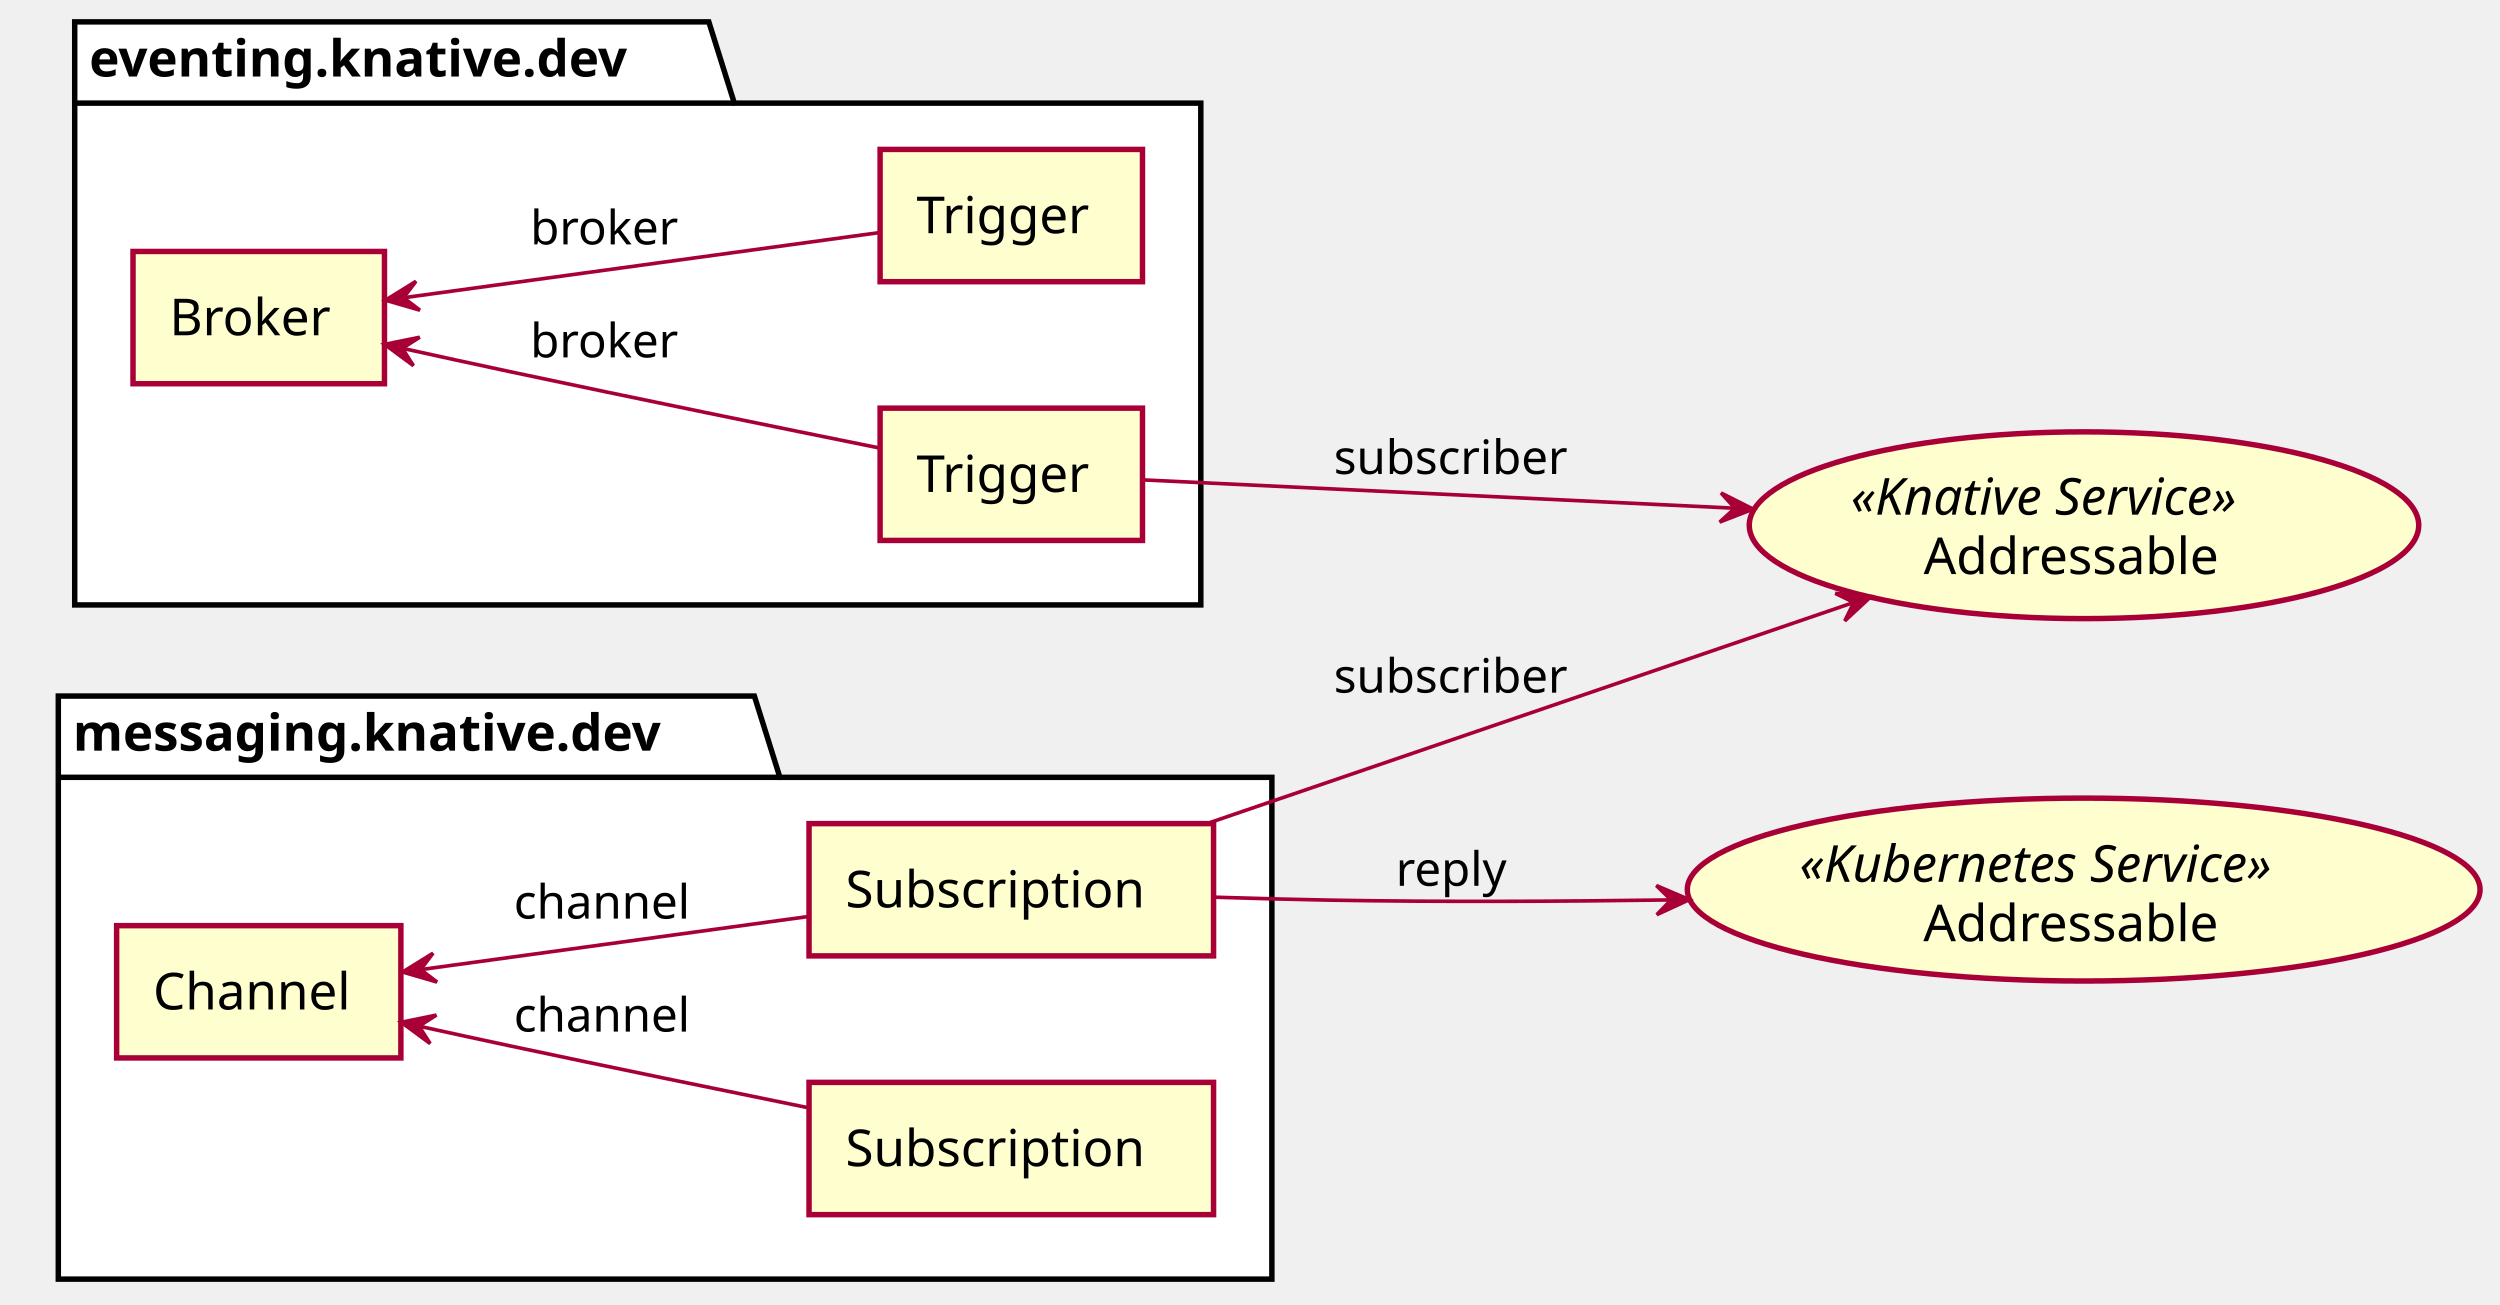
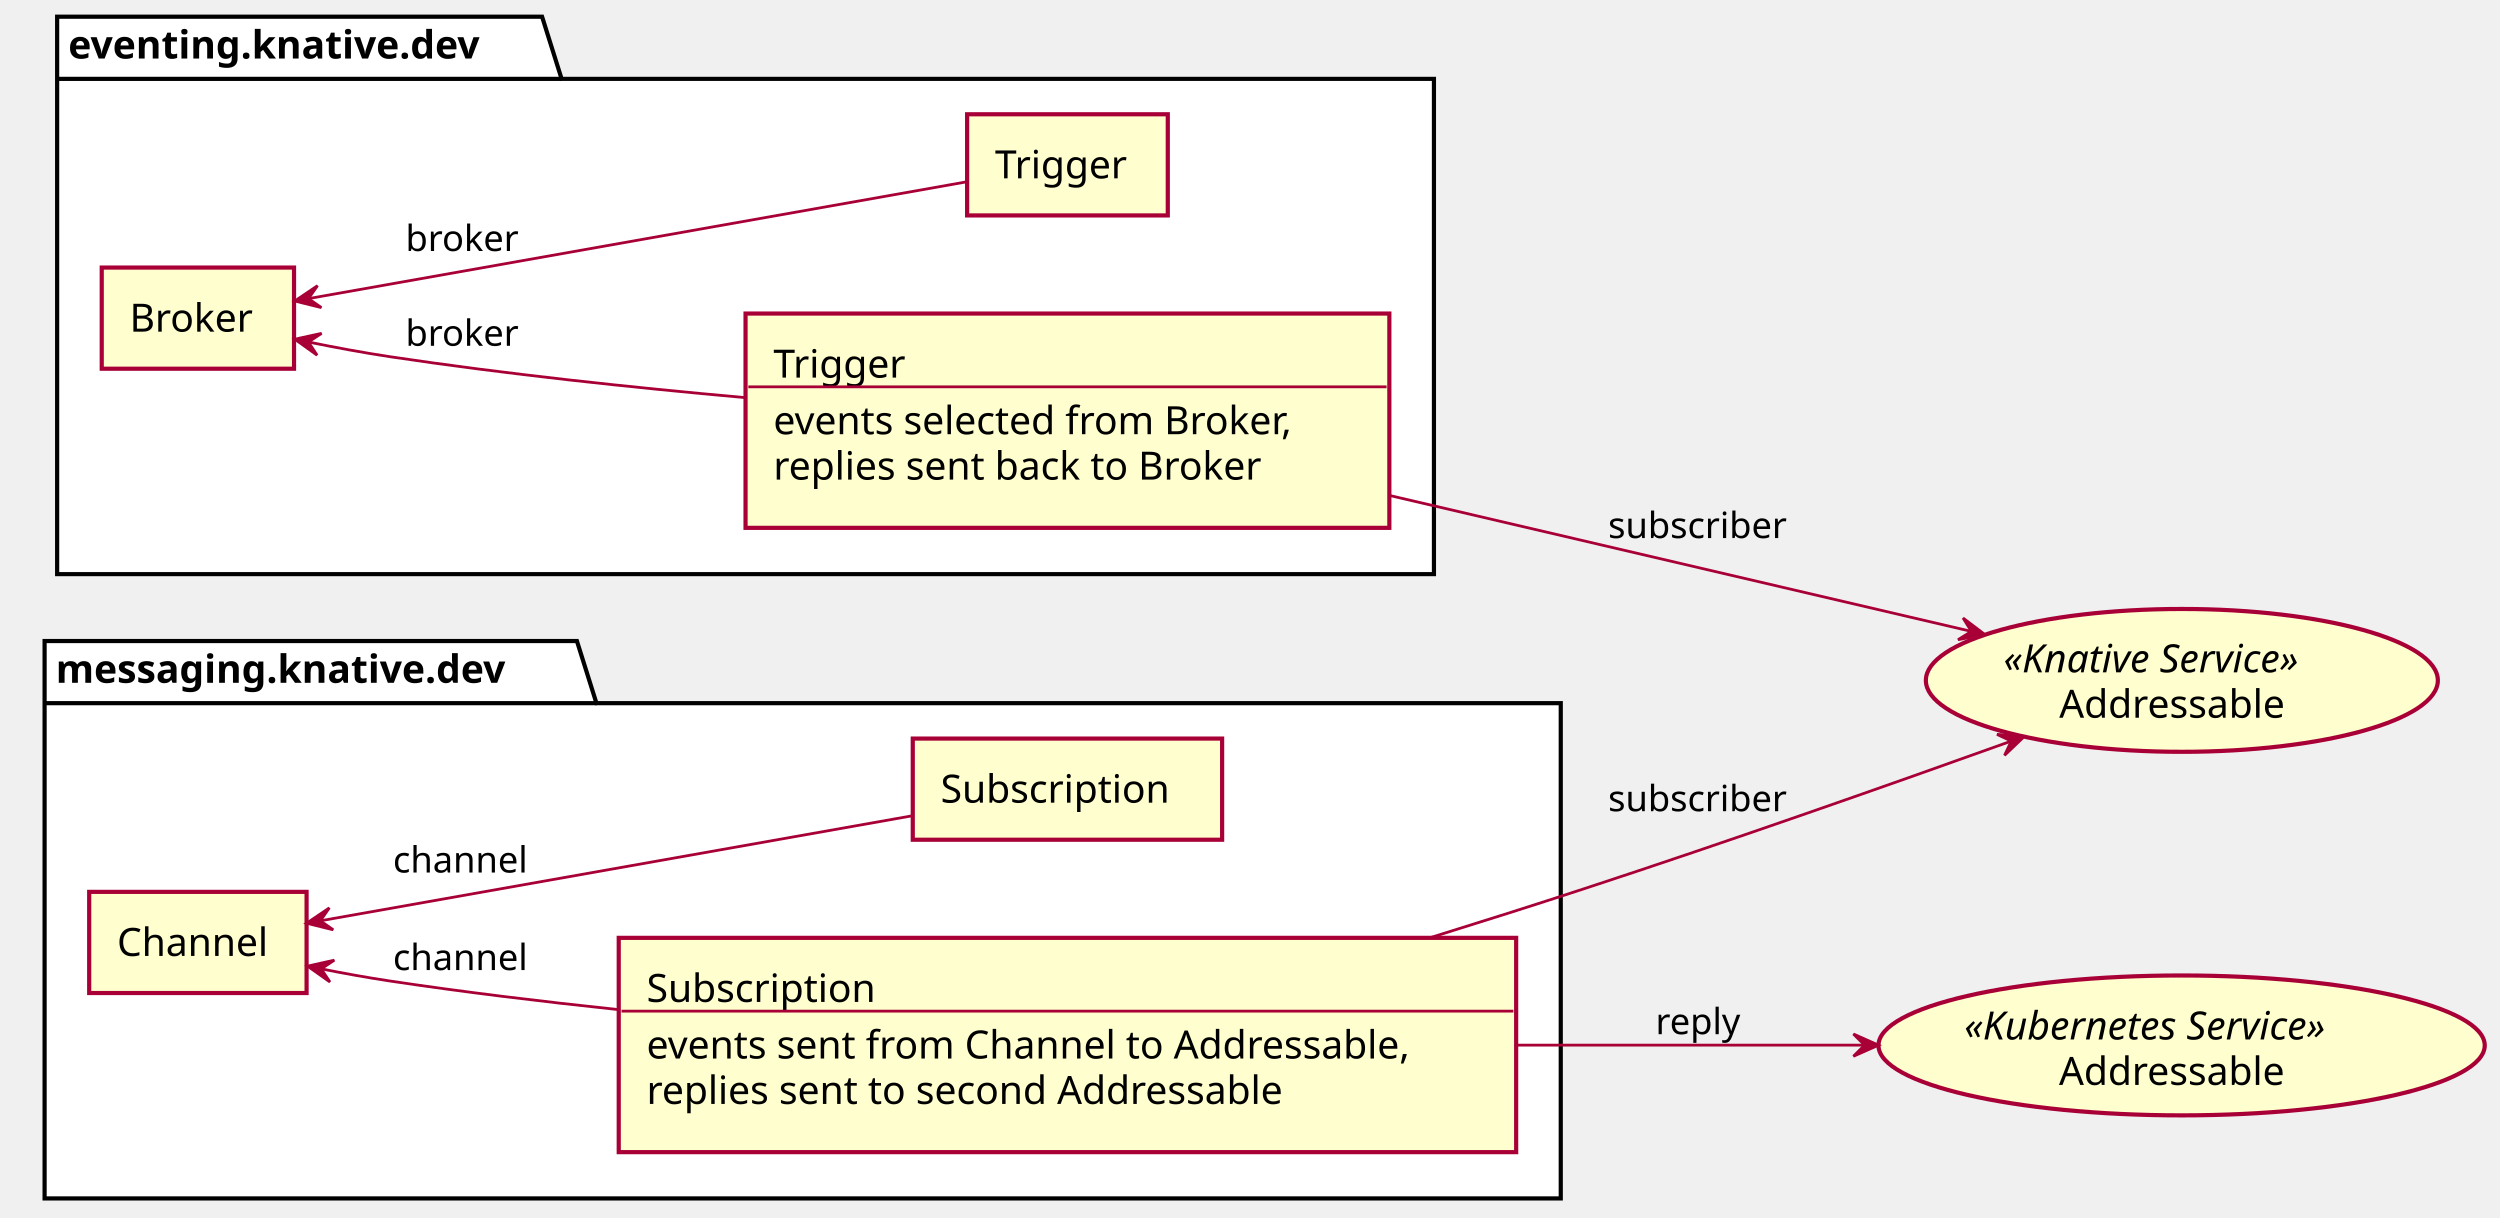
- <svg xmlns="http://www.w3.org/2000/svg" contentScriptType="application/ecmascript" contentStyleType="text/css" height="358px" preserveAspectRatio="none" style="width:686px;height:358px;background:#FFFFFF;" version="1.1" viewBox="0 0 686 358" width="686px" zoomAndPan="magnify">
+ <svg xmlns="http://www.w3.org/2000/svg" contentScriptType="application/ecmascript" contentStyleType="text/css" height="437px" preserveAspectRatio="none" style="width:897px;height:437px;background:#FFFFFF;" version="1.1" viewBox="0 0 897 437" width="897px" zoomAndPan="magnify">
  <defs />
  <g>
-     <polygon fill="#FFFFFF" points="20.5,6,194.5,6,201.5,28.297,329.5,28.297,329.5,166,20.5,166,20.5,6" style="stroke:#000000;stroke-width:1.5;" />
+     <polygon fill="#FFFFFF" points="20.5,6,194.5,6,201.5,28.297,514.5,28.297,514.5,206,20.5,206,20.5,6" style="stroke:#000000;stroke-width:1.5;" />
    <line style="stroke:#000000;stroke-width:1.5;" x1="20.5" x2="201.5" y1="28.297" y2="28.297" />
    <text fill="#000000" font-family="sans-serif" font-size="14" font-weight="bold" lengthAdjust="spacing" textLength="168" x="24.5" y="20.995">eventing.knative.dev</text>
-     <polygon fill="#FFFFFF" points="16,191,207,191,214,213.297,349,213.297,349,351,16,351,16,191" style="stroke:#000000;stroke-width:1.5;" />
-     <line style="stroke:#000000;stroke-width:1.5;" x1="16" x2="214" y1="213.297" y2="213.297" />
-     <text fill="#000000" font-family="sans-serif" font-size="14" font-weight="bold" lengthAdjust="spacing" textLength="185" x="20" y="205.995">messaging.knative.dev</text>
-     <rect fill="#FEFECE" height="36.297" style="stroke:#A80036;stroke-width:1.5;" width="69" x="36.5" y="69" />
-     <text fill="#000000" font-family="sans-serif" font-size="14" lengthAdjust="spacing" textLength="49" x="46.5" y="91.995">Broker</text>
-     <rect fill="#FEFECE" height="36.297" style="stroke:#A80036;stroke-width:1.5;" width="72" x="241.5" y="112" />
-     <text fill="#000000" font-family="sans-serif" font-size="14" lengthAdjust="spacing" textLength="52" x="251.5" y="134.995">Trigger</text>
-     <rect fill="#FEFECE" height="36.297" style="stroke:#A80036;stroke-width:1.5;" width="72" x="241.5" y="41" />
-     <text fill="#000000" font-family="sans-serif" font-size="14" lengthAdjust="spacing" textLength="52" x="251.5" y="63.995">Trigger</text>
-     <rect fill="#FEFECE" height="36.297" style="stroke:#A80036;stroke-width:1.5;" width="78" x="32" y="254" />
-     <text fill="#000000" font-family="sans-serif" font-size="14" lengthAdjust="spacing" textLength="58" x="42" y="276.995">Channel</text>
-     <rect fill="#FEFECE" height="36.297" style="stroke:#A80036;stroke-width:1.5;" width="111" x="222" y="297" />
-     <text fill="#000000" font-family="sans-serif" font-size="14" lengthAdjust="spacing" textLength="91" x="232" y="319.995">Subscription</text>
-     <rect fill="#FEFECE" height="36.297" style="stroke:#A80036;stroke-width:1.5;" width="111" x="222" y="226" />
-     <text fill="#000000" font-family="sans-serif" font-size="14" lengthAdjust="spacing" textLength="91" x="232" y="248.995">Subscription</text>
-     <ellipse cx="571.85" cy="144.125" fill="#FEFECE" rx="91.85" ry="25.625" style="stroke:#A80036;stroke-width:1.5;" />
-     <text fill="#000000" font-family="sans-serif" font-size="14" font-style="italic" lengthAdjust="spacing" textLength="128" x="507.85" y="141.228">«Knative Service»</text>
-     <text fill="#000000" font-family="sans-serif" font-size="14" lengthAdjust="spacing" textLength="88" x="527.85" y="157.525">Addressable</text>
-     <ellipse cx="571.763" cy="244.097" fill="#FEFECE" rx="108.763" ry="25.097" style="stroke:#A80036;stroke-width:1.5;" />
-     <text fill="#000000" font-family="sans-serif" font-size="14" font-style="italic" lengthAdjust="spacing" textLength="156" x="493.763" y="241.971">«Kubernetes Service»</text>
-     <text fill="#000000" font-family="sans-serif" font-size="14" lengthAdjust="spacing" textLength="88" x="527.763" y="258.268">Addressable</text>
-     <path d="M110.494,95.595 C120.124,97.717 130.434,99.964 140,102 C174.427,109.328 213.814,117.371 241.402,122.949 " fill="none" id="Broker-backto-T1" style="stroke:#A80036;stroke-width:1.0;" />
-     <polygon fill="#A80036" points="105.528,94.499,113.453,100.346,110.41,95.578,115.179,92.534,105.528,94.499" style="stroke:#A80036;stroke-width:1.0;" />
-     <text fill="#000000" font-family="sans-serif" font-size="13" lengthAdjust="spacing" textLength="41" x="145.5" y="98.067">broker</text>
-     <path d="M111.178,81.636 C148.792,76.486 205.091,68.777 241.309,63.818 " fill="none" id="Broker-backto-T2" style="stroke:#A80036;stroke-width:1.0;" />
-     <polygon fill="#A80036" points="105.769,82.376,115.228,85.118,110.723,81.698,114.143,77.192,105.769,82.376" style="stroke:#A80036;stroke-width:1.0;" />
-     <text fill="#000000" font-family="sans-serif" font-size="13" lengthAdjust="spacing" textLength="41" x="145.5" y="67.067">broker</text>
-     <path d="M313.782,131.689 C353.673,133.598 420.282,136.786 475.723,139.44 " fill="none" id="T1-to-Addressable" style="stroke:#A80036;stroke-width:1.0;" />
-     <polygon fill="#A80036" points="481.052,139.695,472.253,135.27,476.058,139.456,471.871,143.261,481.052,139.695" style="stroke:#A80036;stroke-width:1.0;" />
-     <text fill="#000000" font-family="sans-serif" font-size="13" lengthAdjust="spacing" textLength="66" x="366" y="130.067">subscriber</text>
-     <path d="M115.18,281.626 C123.416,283.433 131.97,285.291 140,287 C166.974,292.741 196.993,298.922 221.995,304.012 " fill="none" id="Channel-backto-S1" style="stroke:#A80036;stroke-width:1.0;" />
-     <polygon fill="#A80036" points="110.101,280.509,118.031,286.349,114.984,281.583,119.75,278.536,110.101,280.509" style="stroke:#A80036;stroke-width:1.0;" />
-     <text fill="#000000" font-family="sans-serif" font-size="13" lengthAdjust="spacing" textLength="50" x="141" y="283.067">channel</text>
-     <path d="M115.745,266.011 C146.816,261.756 188.751,256.014 222,251.462 " fill="none" id="Channel-backto-S2" style="stroke:#A80036;stroke-width:1.0;" />
-     <polygon fill="#A80036" points="110.465,266.733,119.925,269.475,115.419,266.055,118.839,261.549,110.465,266.733" style="stroke:#A80036;stroke-width:1.0;" />
-     <text fill="#000000" font-family="sans-serif" font-size="13" lengthAdjust="spacing" textLength="50" x="141" y="252.067">channel</text>
-     <path d="M331.47,225.891 C381.229,208.879 455.714,183.414 508.391,165.405 " fill="none" id="S2-to-Addressable" style="stroke:#A80036;stroke-width:1.0;" />
-     <polygon fill="#A80036" points="513.419,163.686,503.609,162.815,508.688,165.305,506.199,170.384,513.419,163.686" style="stroke:#A80036;stroke-width:1.0;" />
-     <text fill="#000000" font-family="sans-serif" font-size="13" lengthAdjust="spacing" textLength="66" x="366" y="190.067">subscriber</text>
-     <path d="M333.404,246.191 C343.891,246.528 354.784,246.823 365,247 C395.257,247.525 428.015,247.375 458.315,246.939 " fill="none" id="S2-to-A2" style="stroke:#A80036;stroke-width:1.0;" />
-     <polygon fill="#A80036" points="463.549,246.86,454.491,242.994,458.55,246.934,454.609,250.993,463.549,246.86" style="stroke:#A80036;stroke-width:1.0;" />
-     <text fill="#000000" font-family="sans-serif" font-size="13" lengthAdjust="spacing" textLength="32" x="383" y="243.067">reply</text>
+     <polygon fill="#FFFFFF" points="16,230,207,230,214,252.297,560,252.297,560,430,16,430,16,230" style="stroke:#000000;stroke-width:1.5;" />
+     <line style="stroke:#000000;stroke-width:1.5;" x1="16" x2="214" y1="252.297" y2="252.297" />
+     <text fill="#000000" font-family="sans-serif" font-size="14" font-weight="bold" lengthAdjust="spacing" textLength="185" x="20" y="244.995">messaging.knative.dev</text>
+     <rect fill="#FEFECE" height="36.297" style="stroke:#A80036;stroke-width:1.5;" width="69" x="36.5" y="96" />
+     <text fill="#000000" font-family="sans-serif" font-size="14" lengthAdjust="spacing" textLength="49" x="46.5" y="118.995">Broker</text>
+     <rect fill="#FEFECE" height="76.891" style="stroke:#A80036;stroke-width:1.5;" width="231" x="267.5" y="112.5" />
+     <text fill="#000000" font-family="sans-serif" font-size="14" lengthAdjust="spacing" textLength="52" x="277.5" y="135.495">Trigger</text>
+     <line style="stroke:#A80036;stroke-width:1.0;" x1="268.5" x2="497.5" y1="138.797" y2="138.797" />
+     <text fill="#000000" font-family="sans-serif" font-size="14" lengthAdjust="spacing" textLength="211" x="277.5" y="155.792">events selected from Broker,</text>
+     <text fill="#000000" font-family="sans-serif" font-size="14" lengthAdjust="spacing" textLength="197" x="277.5" y="172.089">replies sent back to Broker</text>
+     <rect fill="#FEFECE" height="36.297" style="stroke:#A80036;stroke-width:1.5;" width="72" x="347" y="41" />
+     <text fill="#000000" font-family="sans-serif" font-size="14" lengthAdjust="spacing" textLength="52" x="357" y="63.995">Trigger</text>
+     <rect fill="#FEFECE" height="36.297" style="stroke:#A80036;stroke-width:1.5;" width="78" x="32" y="320" />
+     <text fill="#000000" font-family="sans-serif" font-size="14" lengthAdjust="spacing" textLength="58" x="42" y="342.995">Channel</text>
+     <rect fill="#FEFECE" height="36.297" style="stroke:#A80036;stroke-width:1.5;" width="111" x="327.5" y="265" />
+     <text fill="#000000" font-family="sans-serif" font-size="14" lengthAdjust="spacing" textLength="91" x="337.5" y="287.995">Subscription</text>
+     <rect fill="#FEFECE" height="76.891" style="stroke:#A80036;stroke-width:1.5;" width="322" x="222" y="336.5" />
+     <text fill="#000000" font-family="sans-serif" font-size="14" lengthAdjust="spacing" textLength="91" x="232" y="359.495">Subscription</text>
+     <line style="stroke:#A80036;stroke-width:1.0;" x1="223" x2="543" y1="362.797" y2="362.797" />
+     <text fill="#000000" font-family="sans-serif" font-size="14" lengthAdjust="spacing" textLength="302" x="232" y="379.792">events sent from Channel to Addressable,</text>
+     <text fill="#000000" font-family="sans-serif" font-size="14" lengthAdjust="spacing" textLength="252" x="232" y="396.089">replies sent to second Addressable</text>
+     <ellipse cx="782.85" cy="244.125" fill="#FEFECE" rx="91.85" ry="25.625" style="stroke:#A80036;stroke-width:1.5;" />
+     <text fill="#000000" font-family="sans-serif" font-size="14" font-style="italic" lengthAdjust="spacing" textLength="128" x="718.85" y="241.228">«Knative Service»</text>
+     <text fill="#000000" font-family="sans-serif" font-size="14" lengthAdjust="spacing" textLength="88" x="738.85" y="257.525">Addressable</text>
+     <ellipse cx="782.763" cy="375.097" fill="#FEFECE" rx="108.763" ry="25.097" style="stroke:#A80036;stroke-width:1.5;" />
+     <text fill="#000000" font-family="sans-serif" font-size="14" font-style="italic" lengthAdjust="spacing" textLength="156" x="704.763" y="372.971">«Kubernetes Service»</text>
+     <text fill="#000000" font-family="sans-serif" font-size="14" lengthAdjust="spacing" textLength="88" x="738.763" y="389.268">Addressable</text>
+     <path d="M110.69,122.721 C120.236,124.664 130.459,126.569 140,128 C181.319,134.198 226.872,139.042 267.204,142.652 " fill="none" id="Broker-backto-T1" style="stroke:#A80036;stroke-width:1.0;" />
+     <polygon fill="#A80036" points="105.768,121.704,113.773,127.442,110.665,122.715,115.391,119.607,105.768,121.704" style="stroke:#A80036;stroke-width:1.0;" />
+     <text fill="#000000" font-family="sans-serif" font-size="13" lengthAdjust="spacing" textLength="41" x="145.5" y="124.067">broker</text>
+     <path d="M110.757,107.124 C171.541,96.339 288.376,75.611 346.853,65.236 " fill="none" id="Broker-backto-T2" style="stroke:#A80036;stroke-width:1.0;" />
+     <polygon fill="#A80036" points="105.766,108.009,115.326,110.376,110.689,107.136,113.929,102.499,105.766,108.009" style="stroke:#A80036;stroke-width:1.0;" />
+     <text fill="#000000" font-family="sans-serif" font-size="13" lengthAdjust="spacing" textLength="41" x="145.5" y="90.067">broker</text>
+     <path d="M498.584,177.775 C565.705,193.459 648.553,212.818 707.299,226.545 " fill="none" id="T1-to-Addressable" style="stroke:#A80036;stroke-width:1.0;" />
+     <polygon fill="#A80036" points="712.196,227.689,704.343,221.745,707.327,226.55,702.522,229.535,712.196,227.689" style="stroke:#A80036;stroke-width:1.0;" />
+     <text fill="#000000" font-family="sans-serif" font-size="13" lengthAdjust="spacing" textLength="66" x="577" y="193.067">subscriber</text>
+     <path d="M115.253,330.326 C170.747,320.48 267.042,303.396 327.492,292.671 " fill="none" id="Channel-backto-S1" style="stroke:#A80036;stroke-width:1.0;" />
+     <polygon fill="#A80036" points="110.012,331.256,119.573,333.621,114.935,330.382,118.174,325.744,110.012,331.256" style="stroke:#A80036;stroke-width:1.0;" />
+     <text fill="#000000" font-family="sans-serif" font-size="13" lengthAdjust="spacing" textLength="50" x="141" y="313.067">channel</text>
+     <path d="M115.377,347.661 C123.53,349.269 132.004,350.801 140,352 C166.398,355.96 194.525,359.367 221.914,362.253 " fill="none" id="Channel-backto-S2" style="stroke:#A80036;stroke-width:1.0;" />
+     <polygon fill="#A80036" points="110.35,346.652,118.388,352.343,115.252,347.635,119.961,344.499,110.35,346.652" style="stroke:#A80036;stroke-width:1.0;" />
+     <text fill="#000000" font-family="sans-serif" font-size="13" lengthAdjust="spacing" textLength="50" x="141" y="348.067">channel</text>
+     <path d="M513.394,336.362 C531.763,330.661 550.387,324.764 568,319 C620.06,301.963 678.745,281.291 721.476,265.967 " fill="none" id="S2-to-Addressable" style="stroke:#A80036;stroke-width:1.0;" />
+     <polygon fill="#A80036" points="726.344,264.22,716.522,263.495,721.638,265.909,719.224,271.025,726.344,264.22" style="stroke:#A80036;stroke-width:1.0;" />
+     <text fill="#000000" font-family="sans-serif" font-size="13" lengthAdjust="spacing" textLength="66" x="577" y="291.067">subscriber</text>
+     <path d="M544.161,375 C585.919,375 630.051,375 668.811,375 " fill="none" id="S2-to-A2" style="stroke:#A80036;stroke-width:1.0;" />
+     <polygon fill="#A80036" points="673.998,375,664.998,371,668.998,375,664.998,379,673.998,375" style="stroke:#A80036;stroke-width:1.0;" />
+     <text fill="#000000" font-family="sans-serif" font-size="13" lengthAdjust="spacing" textLength="32" x="594" y="371.067">reply</text>
  </g>
</svg>
